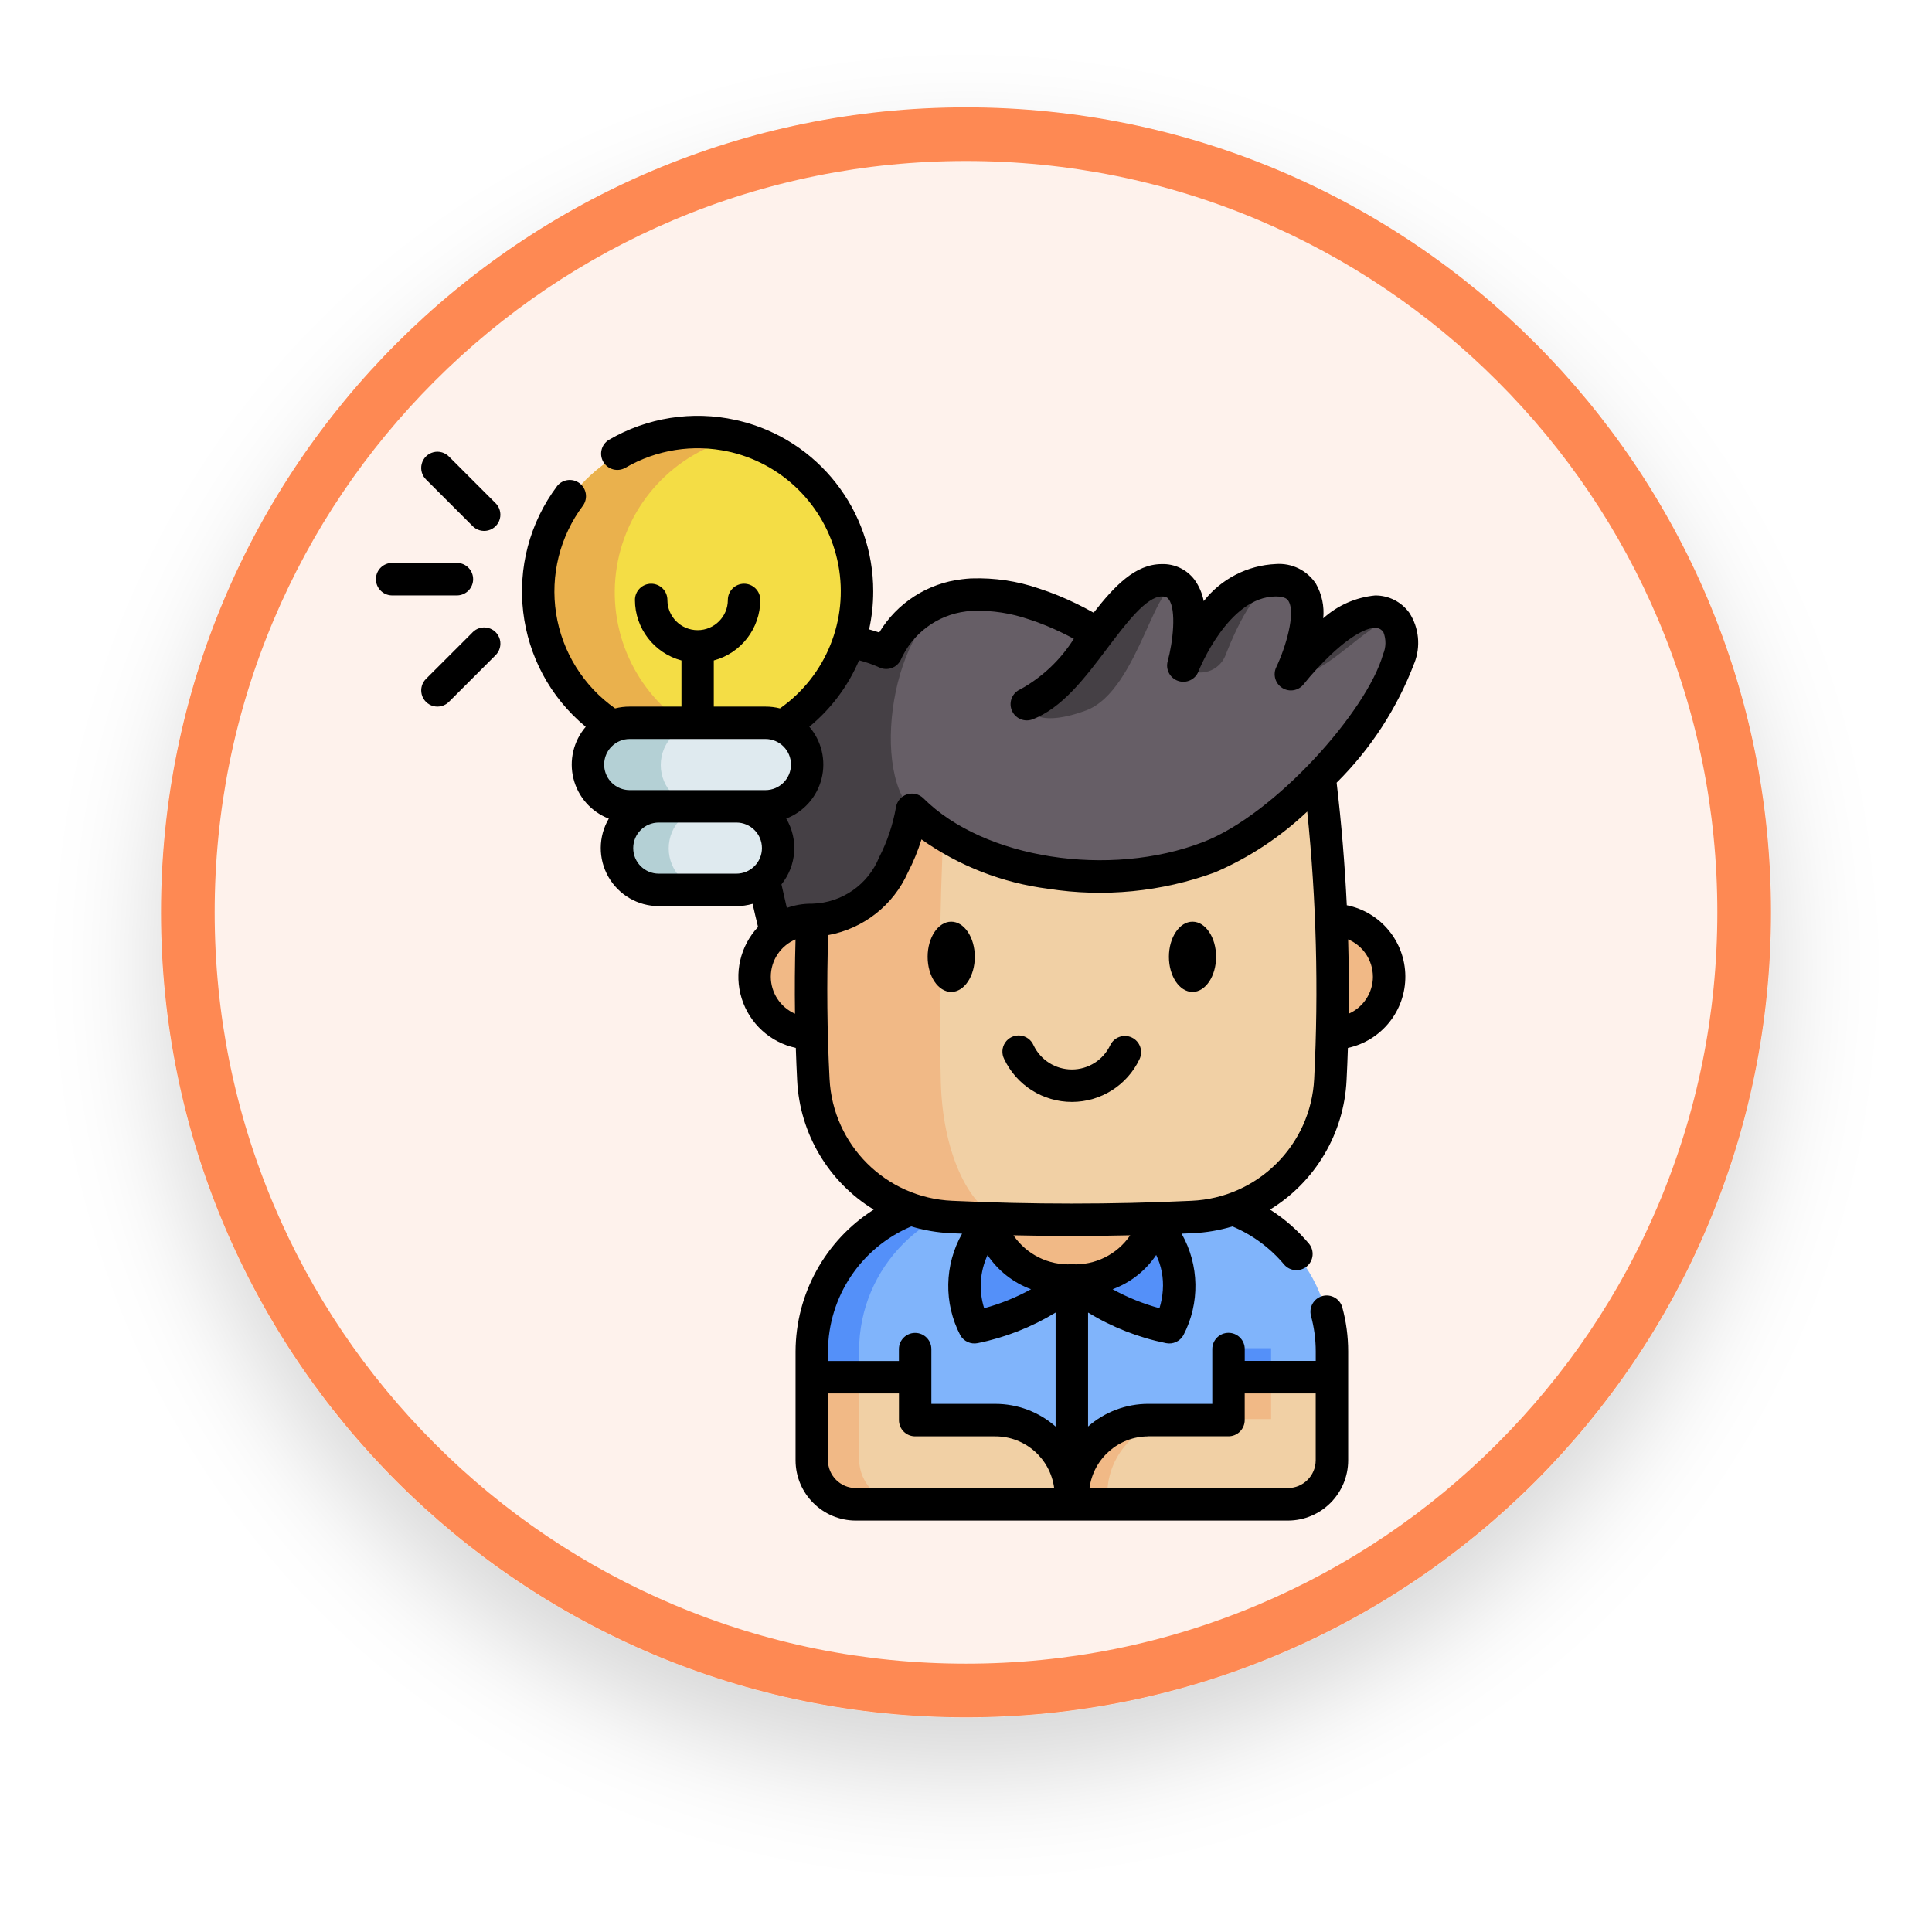
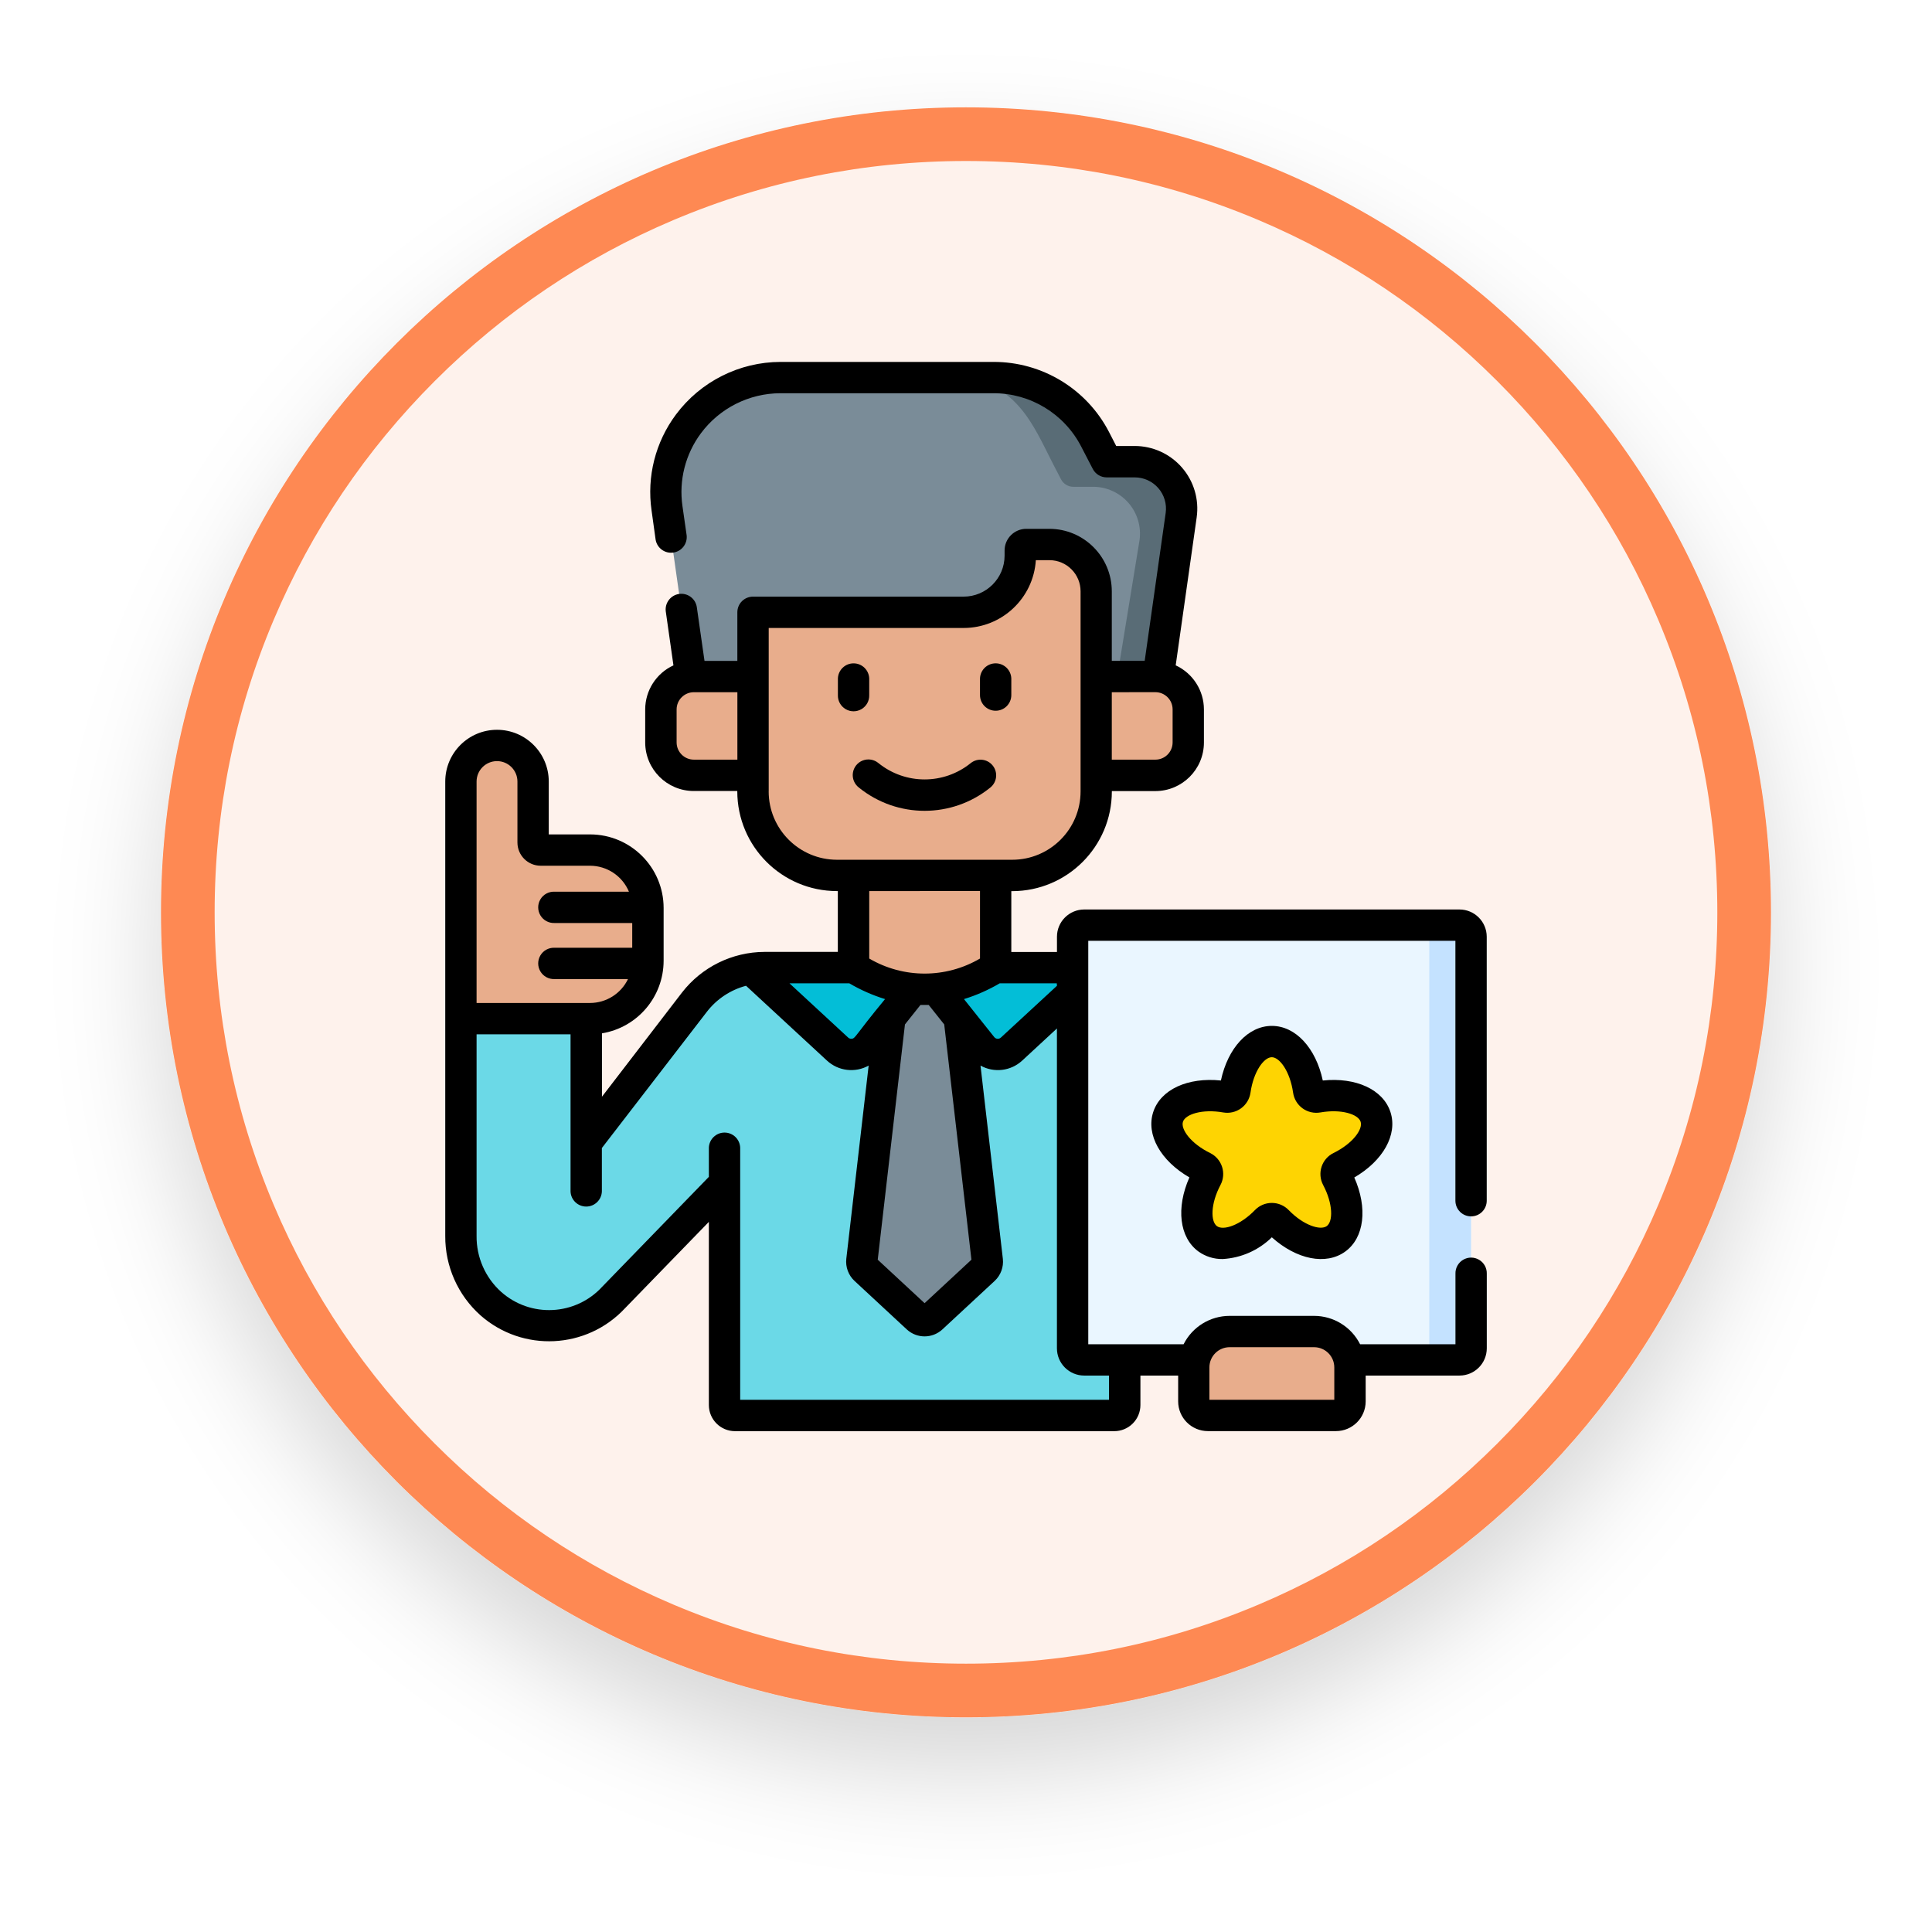
<svg xmlns="http://www.w3.org/2000/svg" width="108" height="108" viewBox="0 0 108 108">
  <defs>
    <filter id="Path_904820" x="0" y="0" width="108" height="108" filterUnits="userSpaceOnUse">
      <feOffset dy="3" input="SourceAlpha" />
      <feGaussianBlur stdDeviation="3" result="blur" />
      <feFlood flood-opacity="0.161" />
      <feComposite operator="in" in2="blur" />
      <feComposite in="SourceGraphic" />
    </filter>
  </defs>
-   <g id="Group_1220091" data-name="Group 1220091" transform="translate(-200 -469)">
-     <g id="Group_1220090" data-name="Group 1220090">
-       <g id="Group_1219982" data-name="Group 1219982">
-         <g id="Group_1219977" data-name="Group 1219977">
-           <g id="Group_1219603" data-name="Group 1219603" transform="translate(0 -62)">
-             <g id="Group_1202655" data-name="Group 1202655" transform="translate(209 537)">
-               <g id="Group_1173585" data-name="Group 1173585" transform="translate(0 0)">
-                 <g id="Group_1173428" data-name="Group 1173428">
-                   <g id="Group_1171958" data-name="Group 1171958">
-                     <g id="Group_1167341" data-name="Group 1167341">
-                       <g id="Group_1166792" data-name="Group 1166792">
-                         <g transform="matrix(1, 0, 0, 1, -9, -6)" filter="url(#Path_904820)">
-                           <g id="Path_904820-2" data-name="Path 904820" transform="translate(9 6)" fill="#fef2ec">
-                             <path d="M 45 88.5 C 39.127 88.5 33.43 87.35 28.068 85.082 C 22.889 82.891 18.236 79.755 14.241 75.759 C 10.245 71.764 7.109 67.111 4.918 61.932 C 2.65 56.57 1.5 50.873 1.5 45 C 1.5 39.127 2.65 33.43 4.918 28.068 C 7.109 22.889 10.245 18.236 14.241 14.241 C 18.236 10.245 22.889 7.109 28.068 4.918 C 33.43 2.65 39.127 1.5 45 1.5 C 50.873 1.5 56.57 2.65 61.932 4.918 C 67.111 7.109 71.764 10.245 75.759 14.241 C 79.755 18.236 82.891 22.889 85.082 28.068 C 87.35 33.43 88.5 39.127 88.5 45 C 88.5 50.873 87.35 56.57 85.082 61.932 C 82.891 67.111 79.755 71.764 75.759 75.759 C 71.764 79.755 67.111 82.891 61.932 85.082 C 56.57 87.35 50.873 88.5 45 88.5 Z" stroke="none" />
-                             <path d="M 45 3 C 39.329 3 33.829 4.11 28.653 6.299 C 23.652 8.415 19.16 11.443 15.302 15.302 C 11.443 19.16 8.415 23.652 6.299 28.653 C 4.11 33.829 3 39.329 3 45 C 3 50.671 4.11 56.171 6.299 61.347 C 8.415 66.348 11.443 70.84 15.302 74.698 C 19.16 78.557 23.652 81.585 28.653 83.701 C 33.829 85.89 39.329 87 45 87 C 50.671 87 56.171 85.89 61.347 83.701 C 66.348 81.585 70.84 78.557 74.698 74.698 C 78.557 70.84 81.585 66.348 83.701 61.347 C 85.89 56.171 87 50.671 87 45 C 87 39.329 85.89 33.829 83.701 28.653 C 81.585 23.652 78.557 19.16 74.698 15.302 C 70.84 11.443 66.348 8.415 61.347 6.299 C 56.171 4.11 50.671 3 45 3 M 45 -7.62939453125e-06 C 69.853 -7.62939453125e-06 90 20.147 90 45 C 90 69.853 69.853 90 45 90 C 20.147 90 -7.62939453125e-06 69.853 -7.62939453125e-06 45 C -7.62939453125e-06 20.147 20.147 -7.62939453125e-06 45 -7.62939453125e-06 Z" stroke="none" fill="#fe8953" />
+   <g id="Group_1225399" data-name="Group 1225399" transform="translate(-200 -512)">
+     <g id="Group_1225397" data-name="Group 1225397">
+       <g id="Group_1223161" data-name="Group 1223161">
+         <g id="Group_1221167" data-name="Group 1221167" transform="translate(-419.828 195)">
+           <g id="Group_1220471" data-name="Group 1220471" transform="translate(628.827 323)">
+             <g id="Group_1219977" data-name="Group 1219977" transform="translate(0 0)">
+               <g id="Group_1219603" data-name="Group 1219603">
+                 <g id="Group_1202655" data-name="Group 1202655" transform="translate(0)">
+                   <g id="Group_1173585" data-name="Group 1173585">
+                     <g id="Group_1173428" data-name="Group 1173428">
+                       <g id="Group_1171958" data-name="Group 1171958">
+                         <g id="Group_1167341" data-name="Group 1167341">
+                           <g id="Group_1166792" data-name="Group 1166792">
+                             <g transform="matrix(1, 0, 0, 1, -9, -6)" filter="url(#Path_904820)">
+                               <g id="Path_904820-2" data-name="Path 904820" transform="translate(9 6)" fill="#fef2ec">
+                                 <path d="M 45 88.5 C 39.127 88.5 33.43 87.35 28.068 85.082 C 22.889 82.891 18.236 79.755 14.241 75.759 C 10.245 71.764 7.109 67.111 4.918 61.932 C 2.65 56.57 1.5 50.873 1.5 45 C 1.5 39.127 2.65 33.43 4.918 28.068 C 7.109 22.889 10.245 18.236 14.241 14.241 C 18.236 10.245 22.889 7.109 28.068 4.918 C 33.43 2.65 39.127 1.5 45 1.5 C 50.873 1.5 56.57 2.65 61.932 4.918 C 67.111 7.109 71.764 10.245 75.759 14.241 C 79.755 18.236 82.891 22.889 85.082 28.068 C 87.35 33.43 88.5 39.127 88.5 45 C 88.5 50.873 87.35 56.57 85.082 61.932 C 82.891 67.111 79.755 71.764 75.759 75.759 C 71.764 79.755 67.111 82.891 61.932 85.082 C 56.57 87.35 50.873 88.5 45 88.5 Z" stroke="none" />
+                                 <path d="M 45 3 C 39.329 3 33.829 4.11 28.653 6.299 C 23.652 8.415 19.16 11.443 15.302 15.302 C 11.443 19.16 8.415 23.652 6.299 28.653 C 4.11 33.829 3 39.329 3 45 C 3 50.671 4.11 56.171 6.299 61.347 C 8.415 66.348 11.443 70.84 15.302 74.698 C 19.16 78.557 23.652 81.585 28.653 83.701 C 33.829 85.89 39.329 87 45 87 C 50.671 87 56.171 85.89 61.347 83.701 C 66.348 81.585 70.84 78.557 74.698 74.698 C 78.557 70.84 81.585 66.348 83.701 61.347 C 85.89 56.171 87 50.671 87 45 C 87 39.329 85.89 33.829 83.701 28.653 C 81.585 23.652 78.557 19.16 74.698 15.302 C 70.84 11.443 66.348 8.415 61.347 6.299 C 56.171 4.11 50.671 3 45 3 M 45 -7.62939453125e-06 C 69.853 -7.62939453125e-06 90 20.147 90 45 C 90 69.853 69.853 90 45 90 C 20.147 90 -7.62939453125e-06 69.853 -7.62939453125e-06 45 C -7.62939453125e-06 20.147 20.147 -7.62939453125e-06 45 -7.62939453125e-06 Z" stroke="none" fill="#fe8953" />
+                               </g>
+                             </g>
                          </g>
                        </g>
                      </g>
                    </g>
                  </g>
                </g>
              </g>
            </g>
          </g>
        </g>
-         <g id="idea" transform="translate(206.504 492.245)">
-           <g id="Group_1219980" data-name="Group 1219980" transform="translate(23.63 0.977)">
-             <path id="Path_1160454" data-name="Path 1160454" d="M237.243,363.056H225.166a8.467,8.467,0,0,0-8.467,8.467v6.063a2.458,2.458,0,0,0,2.458,2.458h24.1a2.458,2.458,0,0,0,2.458-2.458v-6.063A8.467,8.467,0,0,0,237.243,363.056Z" transform="translate(-201.444 -320.243)" fill="#80b4fb" />
-             <path id="Path_1160455" data-name="Path 1160455" d="M219.334,371.527v6.064a2.458,2.458,0,0,0,2.458,2.457h-2.635a2.458,2.458,0,0,1-2.458-2.457v-6.064a8.466,8.466,0,0,1,8.467-8.466H227.8A8.466,8.466,0,0,0,219.334,371.527Z" transform="translate(-201.444 -320.247)" fill="#5490f9" />
-             <path id="Path_1160456" data-name="Path 1160456" d="M297.8,372.343a5.064,5.064,0,0,1,1.043,5.992,11.688,11.688,0,0,1-5.433-2.606,11.686,11.686,0,0,1-5.433,2.606,5.063,5.063,0,0,1,1.043-5.992" transform="translate(-263.631 -328.41)" fill="#5490f9" />
-             <path id="Path_1160457" data-name="Path 1160457" d="M309.343,371.781c0,.023,0,.045,0,.068,0,1.87-1.965,3.387-4.389,3.387s-4.39-1.516-4.39-3.387c0-.023,0-.045,0-.068" transform="translate(-275.195 -327.916)" fill="#f1b986" />
-             <path id="Path_1160458" data-name="Path 1160458" d="M222.468,445.11V447.5h4.469a4.213,4.213,0,0,1,4.213,4.214v.482H219.157a2.458,2.458,0,0,1-2.458-2.458V445.11h5.769Z" transform="translate(-201.444 -392.4)" fill="#f1d0a5" />
-             <path id="Path_1160459" data-name="Path 1160459" d="M219.149,452.2h2.635a2.458,2.458,0,0,1-2.45-2.457v-4.633H216.7v4.633A2.457,2.457,0,0,0,219.149,452.2Z" transform="translate(-201.444 -392.402)" fill="#f1b986" />
-             <path id="Path_1160460" data-name="Path 1160460" d="M346.088,445.11V447.5h-4.469a4.214,4.214,0,0,0-4.213,4.214v.482H349.4a2.458,2.458,0,0,0,2.458-2.458V445.11h-5.769Z" transform="translate(-307.591 -392.4)" fill="#f1d0a5" />
-             <path id="Path_1160461" data-name="Path 1160461" d="M409.39,444.858h2.425v2.425H409.39Z" transform="translate(-370.894 -392.178)" fill="#f1b986" />
-             <path id="Path_1160462" data-name="Path 1160462" d="M409.39,432.127h2.425v1.536H409.39Z" transform="translate(-370.894 -380.983)" fill="#5490f9" />
-             <path id="Path_1160463" data-name="Path 1160463" d="M341.619,464.961h1.951a4.214,4.214,0,0,0-4.214,4.214v.482h-1.951v-.482A4.214,4.214,0,0,1,341.619,464.961Z" transform="translate(-307.591 -409.857)" fill="#f1b986" />
-             <path id="Path_1160464" data-name="Path 1160464" d="M222.473,240.046h.02a3.16,3.16,0,0,0,0-6.32H193.425a3.16,3.16,0,0,0,0,6.32h.02" transform="translate(-178.199 -206.512)" fill="#f1b986" />
-             <path id="Path_1160465" data-name="Path 1160465" d="M244.7,160.448a142.542,142.542,0,0,0-27.574,0,97.751,97.751,0,0,0-.63,17.145,8.088,8.088,0,0,0,7.7,7.668q6.714.317,13.428,0a8.088,8.088,0,0,0,7.7-7.668A97.727,97.727,0,0,0,244.7,160.448Z" transform="translate(-201.153 -141.485)" fill="#f1d0a5" />
-             <path id="Path_1160466" data-name="Path 1160466" d="M217.131,160.445q6.892-.669,13.787-.668a36.7,36.7,0,0,0-6.981.675q-.543,8.655-.32,17.309c.1,3.8,1.485,6.893,3.306,7.6q-1.36-.037-2.721-.1a8.089,8.089,0,0,1-7.7-7.668A97.878,97.878,0,0,1,217.131,160.445Z" transform="translate(-201.158 -141.483)" fill="#f1b986" />
-             <path id="Path_1160467" data-name="Path 1160467" d="M213.819,92.1c-5.283,2.041-12.787,1.141-16.569-2.641,0,0-.9,6.141-5.551,6.141l-2.029.682c-5.419-21.272,6.14-15.588,6.14-15.588a5.5,5.5,0,0,1,4.342-3.2q.219-.027.44-.041l.035,0a9.638,9.638,0,0,1,3.406.514c.366.118.718.248,1.046.383a16.023,16.023,0,0,1,2.488,1.278l.04.027c1.19-1.574,2.324-3,3.572-3a1.3,1.3,0,0,1,1.1.509c.9,1.18.161,4.017.1,4.24l0,.01,0-.01.006-.016c.16-.4,1.947-4.732,5.152-4.732a2.506,2.506,0,0,1,.545.055c2.389.528.519,4.707.313,5.149l-.005.013-.011.023c.1-.13,4.1-5.21,5.881-2.879l0,0c1.794,2.364-5.166,11.045-10.447,13.085Z" transform="translate(-176.403 -68.38)" fill="#665e66" />
-             <g id="Group_1219978" data-name="Group 1219978" transform="translate(11.82 8.268)">
-               <path id="Path_1160468" data-name="Path 1160468" d="M444.129,91.765h0c-.9-.9-4.013,3.342-5.883,2.882l.013-.025-.011.023C438.35,94.514,442.351,89.434,444.129,91.765Z" transform="translate(-408.088 -89.404)" fill="#454045" />
-               <path id="Path_1160469" data-name="Path 1160469" d="M394.182,76.7c-1.351-.307-2.6,2.264-3.31,4.089a1.512,1.512,0,0,1-2.206.738l-.193-.12,0,0,0-.01h0l.006-.016c.16-.4,1.947-4.732,5.152-4.732A2.506,2.506,0,0,1,394.182,76.7Z" transform="translate(-364.319 -76.649)" fill="#454045" />
-               <path id="Path_1160470" data-name="Path 1160470" d="M200.148,83.609c-3.865.681-5.325,9.543-2.9,11.967,0,0-.9,6.141-5.551,6.141l-2.029.682c-5.419-21.272,6.14-15.588,6.14-15.588a5.5,5.5,0,0,1,4.342-3.2Z" transform="translate(-188.22 -82.769)" fill="#454045" />
-               <path id="Path_1160471" data-name="Path 1160471" d="M324.49,77.157c-1.358-1.358-2.264,5.608-5.322,6.724s-3.344-.31-3.344-.31h0c1.506-.557,2.776-2.317,3.99-3.924h0l.111-.147c.046-.062.094-.125.141-.186,1.1-1.436,2.161-2.665,3.32-2.665A1.3,1.3,0,0,1,324.49,77.157Z" transform="translate(-300.433 -76.648)" fill="#454045" />
-             </g>
-             <path id="Path_1160472" data-name="Path 1160472" d="M290.79,83.259h-.038l.035,0Z" transform="translate(-266.565 -74.193)" fill="#ecc32e" />
-             <g id="Group_1219979" data-name="Group 1219979">
-               <path id="Path_1160473" data-name="Path 1160473" d="M108,16.991a8.88,8.88,0,0,1-4.157,7.526H94.382a8.89,8.89,0,0,1,6.656-16.2l.192.044A8.891,8.891,0,0,1,108,16.991Z" transform="translate(-90.225 -8.104)" fill="#f4dd45" />
-               <path id="Path_1160474" data-name="Path 1160474" d="M98.613,24.518H94.381a8.889,8.889,0,0,1,6.656-16.2c.065.014.129.027.192.044a8.89,8.89,0,0,0-2.617,16.159Z" transform="translate(-90.225 -8.104)" fill="#eab14d" />
-               <path id="Path_1160475" data-name="Path 1160475" d="M125.451,144.854a2.33,2.33,0,0,1-2.33,2.33h-7.566a2.33,2.33,0,1,1,0-4.66h7.566A2.33,2.33,0,0,1,125.451,144.854Z" transform="translate(-110.451 -126.311)" fill="#dfeaef" />
-               <path id="Path_1160476" data-name="Path 1160476" d="M119.583,147.184h-4.029a2.33,2.33,0,0,1,0-4.661h4.029a2.33,2.33,0,1,0,0,4.661Z" transform="translate(-110.45 -126.31)" fill="#b4d0d5" />
-               <path id="Path_1160477" data-name="Path 1160477" d="M135.635,183.493a2.33,2.33,0,0,1-2.33,2.33h-4.328a2.33,2.33,0,1,1,0-4.66H133.3A2.33,2.33,0,0,1,135.635,183.493Z" transform="translate(-122.253 -160.289)" fill="#dfeaef" />
-               <path id="Path_1160478" data-name="Path 1160478" d="M131.829,185.823h-2.854a2.33,2.33,0,0,1,0-4.661h2.854a2.33,2.33,0,0,0,0,4.661Z" transform="translate(-122.252 -160.288)" fill="#b4d0d5" />
+         <g id="marca" transform="translate(218.25 532.231)">
+           <g id="Group_1223159" data-name="Group 1223159" transform="translate(7.515 0.876)">
+             <g id="Group_1223158" data-name="Group 1223158" transform="translate(0)">
+               <path id="Path_1174977" data-name="Path 1174977" d="M51.718,290.064h-20.6A4.942,4.942,0,0,0,27.2,291.99l-6.057,7.86v-7.621h-7v12.827a5.035,5.035,0,0,0,1.674,3.792,4.926,4.926,0,0,0,6.864-.35l6.2-6.384v12.4a.584.584,0,0,0,.584.584h21.2a.584.584,0,0,0,.584-.584v-7.677h7V296.594A6.53,6.53,0,0,0,51.718,290.064Z" transform="translate(-14.139 -257.079)" fill="#6bd9e7" />
+               <path id="Path_1174978" data-name="Path 1174978" d="M208.028,289.037l-1.907,16.494a.584.584,0,0,0,.183.495l2.926,2.714a.583.583,0,0,0,.794,0l2.926-2.714a.584.584,0,0,0,.183-.495l-1.907-16.494Z" transform="translate(-183.706 -256.171)" fill="#7a8c98" />
+               <path id="Path_1174979" data-name="Path 1174979" d="M153.7,290.063a4.953,4.953,0,0,0-.775.063l4.855,4.489a1.131,1.131,0,0,0,1.652-.125l3.212-4.033,3.213,4.033a1.131,1.131,0,0,0,1.652.125l4.923-4.551H153.7Z" transform="translate(-136.719 -257.078)" fill="#03bed7" />
+               <path id="Path_1174980" data-name="Path 1174980" d="M202.162,208.993v9.463a7.117,7.117,0,0,0,7.942,0v-9.463Z" transform="translate(-180.213 -185.471)" fill="#e8ad8c" />
+               <path id="Path_1174981" data-name="Path 1174981" d="M138.5,12.2h-1.57l-.647-1.249A6.4,6.4,0,0,0,130.605,7.5H118.7a6.408,6.408,0,0,0-6.344,7.308l1.6,11.273h25.6L141.1,15.194a2.621,2.621,0,0,0-2.6-2.99Z" transform="translate(-100.836 -7.5)" fill="#7a8c98" />
+               <path id="Path_1174982" data-name="Path 1174982" d="M259.384,12.2h-1.57l-.647-1.249A6.4,6.4,0,0,0,251.485,7.5H249.15c3.6,0,4.582,2.733,5.682,4.856l.43.83a.776.776,0,0,0,.689.419h1.1a2.622,2.622,0,0,1,2.6,2.99L258.1,26.081h2.335l1.544-10.886A2.621,2.621,0,0,0,259.384,12.2Z" transform="translate(-221.716 -7.5)" fill="#596c76" />
+               <g id="Group_1223157" data-name="Group 1223157" transform="translate(0 9.331)">
+                 <path id="Path_1174983" data-name="Path 1174983" d="M111.75,150.67h25.8a1.839,1.839,0,0,1,1.839,1.839v1.845a1.839,1.839,0,0,1-1.839,1.839h-25.8a1.839,1.839,0,0,1-1.839-1.839v-1.845A1.839,1.839,0,0,1,111.75,150.67Z" transform="translate(-98.731 -143.288)" fill="#e8ad8c" />
+                 <path id="Path_1174984" data-name="Path 1174984" d="M173.2,90.051V101.24a4.694,4.694,0,0,1-4.694,4.695h-9.8a4.694,4.694,0,0,1-4.694-4.695V91.226h11.773a3.164,3.164,0,0,0,3.165-3.164v-.29a.337.337,0,0,1,.336-.336h1.294A2.614,2.614,0,0,1,173.2,90.051Z" transform="translate(-137.686 -87.436)" fill="#e8ad8c" />
+                 <path id="Path_1174985" data-name="Path 1174985" d="M21.356,189.51H18.6a.425.425,0,0,1-.425-.425V185.68a2.018,2.018,0,0,0-4.035,0v13.254h7.216a3.235,3.235,0,0,0,3.235-3.235v-2.952a3.235,3.235,0,0,0-3.235-3.235Z" transform="translate(-14.14 -172.429)" fill="#e8ad8c" />
+               </g>
+               <path id="Path_1174986" data-name="Path 1174986" d="M307.061,270.36v23.008a.648.648,0,0,0,.647.647h20.979a.647.647,0,0,0,.647-.647V270.36a.647.647,0,0,0-.647-.647H307.709A.648.648,0,0,0,307.061,270.36Z" transform="translate(-272.866 -239.103)" fill="#eaf6ff" />
+               <path id="Path_1174987" data-name="Path 1174987" d="M474.653,269.713h-2.335a.647.647,0,0,1,.647.647v23.008a.647.647,0,0,1-.647.647h2.335a.647.647,0,0,0,.647-.647V270.36A.647.647,0,0,0,474.653,269.713Z" transform="translate(-418.832 -239.103)" fill="#c4e2ff" />
+               <path id="Path_1174988" data-name="Path 1174988" d="M371.788,464.316h-4.722a2.005,2.005,0,0,0-2.005,2.005v1.9a.786.786,0,0,0,.786.786h7.16a.786.786,0,0,0,.786-.786v-1.9A2.005,2.005,0,0,0,371.788,464.316Z" transform="translate(-324.096 -410.989)" fill="#e8ad8c" />
+               <path id="Path_1174989" data-name="Path 1174989" d="M352.311,329.673c.309-.95,1.677-1.385,3.237-1.112a.434.434,0,0,0,.5-.366c.223-1.569,1.06-2.735,2.058-2.735s1.836,1.166,2.058,2.735a.434.434,0,0,0,.5.366c1.561-.273,2.929.162,3.237,1.112s-.542,2.106-1.965,2.8a.434.434,0,0,0-.192.592c.742,1.4.751,2.836-.057,3.423s-2.171.135-3.273-1a.434.434,0,0,0-.622,0c-1.1,1.138-2.465,1.59-3.273,1s-.8-2.023-.057-3.423a.434.434,0,0,0-.192-.592C352.853,331.779,352,330.623,352.311,329.673Z" transform="translate(-312.778 -288.343)" fill="#fed402" />
            </g>
          </g>
-           <g id="Group_1219981" data-name="Group 1219981" transform="translate(14.496 0)">
-             <path id="Path_1160479" data-name="Path 1160479" d="M312.287,287.484a.907.907,0,0,0-1.208.43,2.373,2.373,0,0,1-4.288,0,.907.907,0,1,0-1.638.777,4.186,4.186,0,0,0,7.565,0A.907.907,0,0,0,312.287,287.484Z" transform="translate(-270.017 -252.731)" />
-             <path id="Path_1160480" data-name="Path 1160480" d="M271.63,234.446c-.727,0-1.319.88-1.319,1.963s.591,1.963,1.319,1.963,1.318-.88,1.318-1.963S272.357,234.446,271.63,234.446Z" transform="translate(-239.456 -206.168)" />
-             <path id="Path_1160481" data-name="Path 1160481" d="M383.449,234.446c-.727,0-1.318.88-1.318,1.963s.591,1.963,1.318,1.963,1.319-.88,1.319-1.963S384.177,234.446,383.449,234.446Z" transform="translate(-337.788 -206.168)" />
-             <path id="Path_1160482" data-name="Path 1160482" d="M132.2,13.822a3.093,3.093,0,0,0-.282-2.812,2.335,2.335,0,0,0-1.9-.969h-.012a5.067,5.067,0,0,0-2.9,1.277,3.246,3.246,0,0,0-.41-1.933,2.457,2.457,0,0,0-2.24-1.1,5.43,5.43,0,0,0-4.031,2.072,3.012,3.012,0,0,0-.518-1.2,2.206,2.206,0,0,0-1.829-.869c-1.478,0-2.645,1.228-3.807,2.717a17.7,17.7,0,0,0-1.964-.953c-.372-.152-.746-.289-1.113-.407a10.488,10.488,0,0,0-3.74-.557l-.03,0h-.009c-.167.01-.335.025-.5.046a6.236,6.236,0,0,0-4.63,2.977c-.168-.058-.358-.117-.565-.173a9.913,9.913,0,0,0,.23-2.124A9.791,9.791,0,0,0,94.457.277l-.2-.045a9.835,9.835,0,0,0-7.089,1.114.907.907,0,0,0,.918,1.564A8.021,8.021,0,0,1,93.86,2l.178.04a8,8,0,0,1,2.7,14.315,3.236,3.236,0,0,0-.818-.1H93.037v-2.58a3.509,3.509,0,0,0,2.6-3.383.907.907,0,0,0-1.814,0,1.689,1.689,0,1,1-3.379,0,.907.907,0,0,0-1.814,0,3.509,3.509,0,0,0,2.6,3.383v2.58H88.339a3.263,3.263,0,0,0-.819.1A8,8,0,0,1,85.738,5,.907.907,0,0,0,84.291,3.91a9.82,9.82,0,0,0,1.587,13.474,3.24,3.24,0,0,0,1.29,5.133,3.244,3.244,0,0,0,2.794,4.891H94.3a3.255,3.255,0,0,0,.906-.128q.143.637.305,1.292a4.071,4.071,0,0,0,2.111,6.762q.03.908.075,1.812a8.984,8.984,0,0,0,4.28,7.227,9.44,9.44,0,0,0-4.369,7.934v6.079s0,0,0,.006a3.374,3.374,0,0,0,3.37,3.364H125.13a3.374,3.374,0,0,0,3.37-3.37V52.307a9.4,9.4,0,0,0-.332-2.484.907.907,0,0,0-1.749.48,7.583,7.583,0,0,1,.268,2v.528h-3.969v-.663a.907.907,0,1,0-1.814,0v3.063H117.33a5.107,5.107,0,0,0-3.37,1.267V50.128a13.546,13.546,0,0,0,4.357,1.71.906.906,0,0,0,.971-.442,5.943,5.943,0,0,0-.1-5.679c.213-.009.428-.016.641-.026a9.122,9.122,0,0,0,2.2-.378,7.6,7.6,0,0,1,2.891,2.132.907.907,0,0,0,1.391-1.164,9.431,9.431,0,0,0-2.18-1.909,8.987,8.987,0,0,0,4.279-7.226q.046-.9.075-1.812a4.074,4.074,0,0,0-.062-7.976q-.165-3.434-.568-6.85a18.8,18.8,0,0,0,4.343-6.686Zm-31.035-.154a6.734,6.734,0,0,1,1.11.39.906.906,0,0,0,1.207-.4,4.614,4.614,0,0,1,3.657-2.725c.123-.015.247-.027.371-.034l.058,0a8.727,8.727,0,0,1,3.072.473c.323.1.654.225.983.359a15.81,15.81,0,0,1,1.541.732,8.246,8.246,0,0,1-2.98,2.82.907.907,0,0,0,.628,1.7c1.685-.622,2.978-2.338,4.23-4,1.02-1.353,2.176-2.886,3.038-2.886.248,0,.329.079.385.153.451.592.233,2.422-.055,3.471a.907.907,0,0,0,1.722.563c.016-.042,1.658-4.187,4.327-4.187.547,0,.665.188.7.249.424.674-.154,2.61-.679,3.705a.907.907,0,0,0,1.533.95,16.514,16.514,0,0,1,1.521-1.651c1.443-1.358,2.21-1.5,2.477-1.5a.531.531,0,0,1,.463.256,1.614,1.614,0,0,1-.021,1.219c-.9,3.175-6.032,8.949-10.055,10.5-5.249,2.028-12.265.932-15.64-2.443a.907.907,0,0,0-1.538.51,9.844,9.844,0,0,1-.939,2.787,4.153,4.153,0,0,1-3.729,2.593h-.068a4.055,4.055,0,0,0-1.364.236q-.158-.669-.3-1.314a3.238,3.238,0,0,0,.267-3.68,3.24,3.24,0,0,0,1.291-5.134,9.753,9.753,0,0,0,2.782-3.717ZM87.329,18.483a1.42,1.42,0,0,1,1.011-.418h7.583a1.429,1.429,0,1,1,0,2.858H88.339a1.429,1.429,0,0,1-1.011-2.44Zm2.633,7.111a1.429,1.429,0,1,1,0-2.858H94.3a1.429,1.429,0,1,1,0,2.858Zm6.262,5.759a2.265,2.265,0,0,1,1.383-2.084c-.04,1.381-.049,2.768-.03,4.153A2.263,2.263,0,0,1,96.224,31.353Zm7.851,13.96a9.115,9.115,0,0,0,2.2.378c.213.01.428.017.642.026a5.943,5.943,0,0,0-.1,5.679.907.907,0,0,0,.971.442,13.543,13.543,0,0,0,4.357-1.711V56.5a5.108,5.108,0,0,0-3.371-1.268H105.2V52.172a.907.907,0,0,0-1.814,0v.663H99.42v-.528a7.613,7.613,0,0,1,4.656-6.994Zm4.264,1.6a5.005,5.005,0,0,0,2.434,1.911,11.78,11.78,0,0,1-2.622,1.062A4.118,4.118,0,0,1,108.34,46.917Zm4.714.515a3.713,3.713,0,0,1-3.265-1.619q1.63.037,3.264.038t3.264-.038a3.711,3.711,0,0,1-3.264,1.619Zm-12.077,12.51a1.559,1.559,0,0,1-1.557-1.557V54.648h3.969v1.493a.907.907,0,0,0,.907.907h4.48a3.322,3.322,0,0,1,3.29,2.893Zm16.353-2.893h4.48a.907.907,0,0,0,.907-.907V54.648h3.969v3.737s0,0,0,0a1.558,1.558,0,0,1-1.557,1.553H114.041A3.322,3.322,0,0,1,117.331,57.049Zm.811-8.178a4.5,4.5,0,0,1-.189,1.018,11.789,11.789,0,0,1-2.62-1.061,5,5,0,0,0,2.437-1.916,3.9,3.9,0,0,1,.371,1.96ZM126.6,37.053a7.182,7.182,0,0,1-6.859,6.827c-4.437.209-8.937.209-13.375,0a7.18,7.18,0,0,1-6.858-6.827c-.137-2.659-.162-5.355-.077-8.025a6.066,6.066,0,0,0,4.457-3.5,11.245,11.245,0,0,0,.76-1.849,15.683,15.683,0,0,0,7.078,2.759,18.737,18.737,0,0,0,9.327-.916,17.655,17.655,0,0,0,5.158-3.4,97.383,97.383,0,0,1,.389,14.929Zm3.283-5.7a2.263,2.263,0,0,1-1.353,2.069q.027-2.075-.033-4.154A2.265,2.265,0,0,1,129.882,31.353Z" transform="translate(-74.136 0)" />
-             <path id="Path_1160483" data-name="Path 1160483" d="M38.612,98.532,36.041,101.1a.907.907,0,1,0,1.282,1.282l2.571-2.571a.907.907,0,1,0-1.282-1.282Z" transform="translate(-33.208 -86.414)" />
-             <path id="Path_1160484" data-name="Path 1160484" d="M38.61,20.935a.907.907,0,1,0,1.282-1.282l-2.571-2.571a.907.907,0,1,0-1.282,1.282Z" transform="translate(-33.207 -14.788)" />
-             <path id="Path_1160485" data-name="Path 1160485" d="M19.944,69.1a.907.907,0,0,0-.907-.907h-3.6A.907.907,0,1,0,15.4,70.01h3.635A.907.907,0,0,0,19.944,69.1Z" transform="translate(-14.496 -59.971)" />
+           <g id="Group_1223160" data-name="Group 1223160" transform="translate(6.64 0)">
+             <path id="Path_1174990" data-name="Path 1174990" d="M196.414,145.894v-.928a.876.876,0,0,0-1.751,0v.928a.876.876,0,1,0,1.751,0Z" transform="translate(-172.714 -127.269)" />
+             <path id="Path_1174991" data-name="Path 1174991" d="M263.572,146.769a.875.875,0,0,0,.876-.876v-.928a.876.876,0,0,0-1.751,0v.928A.875.875,0,0,0,263.572,146.769Z" transform="translate(-232.805 -127.269)" />
+             <path id="Path_1174992" data-name="Path 1174992" d="M202.237,192.043a5.84,5.84,0,0,0,7.345,0,.875.875,0,1,0-1.095-1.367,4.1,4.1,0,0,1-5.155,0,.876.876,0,1,0-1.095,1.367Z" transform="translate(-179.114 -168.248)" />
+             <path id="Path_1174993" data-name="Path 1174993" d="M63.983,47.765a.875.875,0,0,0,.876-.876V32.133a1.525,1.525,0,0,0-1.522-1.523H42.358a1.525,1.525,0,0,0-1.523,1.523v.852H38.283v-3.4h.051a5.576,5.576,0,0,0,5.569-5.57v-.024h2.433a2.717,2.717,0,0,0,2.714-2.714V19.427a2.717,2.717,0,0,0-1.578-2.464l1.173-8.271A3.5,3.5,0,0,0,45.184,4.7H44.147l-.4-.777A7.253,7.253,0,0,0,37.284,0h-11.9a7.314,7.314,0,0,0-5.851,2.946,7.238,7.238,0,0,0-1.36,5.36L18.4,9.94a.876.876,0,0,0,1.734-.245L19.9,8.06a5.5,5.5,0,0,1,1.033-4.072,5.555,5.555,0,0,1,4.445-2.237h11.9A5.508,5.508,0,0,1,42.19,4.733l.647,1.249a.876.876,0,0,0,.777.473h1.57a1.746,1.746,0,0,1,1.728,1.991l-1.173,8.266H43.9V12.822a3.494,3.494,0,0,0-3.489-3.491H39.119a1.213,1.213,0,0,0-1.212,1.212v.29a2.292,2.292,0,0,1-2.29,2.288H23.844a.875.875,0,0,0-.876.876v2.716H21.132L20.7,13.692a.876.876,0,0,0-1.734.246l.43,3.025a2.717,2.717,0,0,0-1.579,2.464v1.846a2.718,2.718,0,0,0,2.715,2.714h2.433v.024a5.576,5.576,0,0,0,5.569,5.57h.051v3.4h-4.1a5.863,5.863,0,0,0-4.608,2.267L15.4,41.076V37.533a4.117,4.117,0,0,0,3.447-4.056V30.524a4.115,4.115,0,0,0-4.111-4.111H12.426V23.458a2.893,2.893,0,0,0-5.786,0v25.4A5.9,5.9,0,0,0,8.612,53.3a5.8,5.8,0,0,0,8.077-.4l4.687-4.828c0,1.861,0,9.73,0,10.241a1.461,1.461,0,0,0,1.459,1.459h21.2A1.461,1.461,0,0,0,45.5,58.31V56.664h2.11v1.444a1.663,1.663,0,0,0,1.661,1.661h7.16a1.663,1.663,0,0,0,1.661-1.661V56.664h5.248a1.525,1.525,0,0,0,1.522-1.524V50.975a.876.876,0,1,0-1.751,0v3.938H57.78a2.883,2.883,0,0,0-2.572-1.586H50.486a2.883,2.883,0,0,0-2.572,1.586H42.585V32.36H63.108V46.889a.876.876,0,0,0,.876.876ZM40.834,34.876,37.7,37.77a.254.254,0,0,1-.372-.028l-1.691-2.123a9.443,9.443,0,0,0,2-.883h3.188Zm-11.609-.14a9.441,9.441,0,0,0,2,.883c-1.708,2.067-1.647,2.2-1.871,2.218a.251.251,0,0,1-.192-.068l-3.281-3.033Zm3.112,2.3.869-1.091c.076,0,.153,0,.229,0s.153,0,.229,0l.869,1.091,1.521,13.151-2.619,2.43-2.619-2.43Zm14-18.574a.964.964,0,0,1,.963.963v1.846a.964.964,0,0,1-.963.963H43.9V18.464Zm-25.8,3.772a.965.965,0,0,1-.964-.963V19.427a.965.965,0,0,1,.964-.963h2.433v3.772H20.535Zm4.184,1.775V14.873h10.9a4.046,4.046,0,0,0,4.033-3.79h.763a1.741,1.741,0,0,1,1.738,1.74V24.011a3.823,3.823,0,0,1-3.818,3.819h-9.8A3.823,3.823,0,0,1,24.719,24.011Zm11.812,5.57v3.773a6.12,6.12,0,0,1-6.192,0V29.581ZM8.391,23.458a1.142,1.142,0,0,1,2.284,0v3.406a1.3,1.3,0,0,0,1.3,1.3h2.756a2.363,2.363,0,0,1,2.177,1.451H12.741a.876.876,0,1,0,0,1.751h4.351v1.383H12.741a.876.876,0,1,0,0,1.751h4.114a2.36,2.36,0,0,1-2.123,1.336H8.391Zm42.095,31.62h4.722a1.131,1.131,0,0,1,1.13,1.13v1.81H49.356v-1.81A1.131,1.131,0,0,1,50.486,55.078Zm-6.741,1.586v1.354H23.127V43.927a.876.876,0,0,0-1.751,0v1.628L15.412,51.7a4.031,4.031,0,0,1-5.645.288,4.149,4.149,0,0,1-1.376-3.133V37.587h5.253v6.06s0,0,0,.007v2.716a.876.876,0,0,0,1.751,0V43.944l5.875-7.623a4.09,4.09,0,0,1,2.184-1.447l4.521,4.18a2,2,0,0,0,2.333.282l-1.249,10.8a1.468,1.468,0,0,0,.458,1.236l2.926,2.715a1.466,1.466,0,0,0,1.984,0l2.927-2.715a1.468,1.468,0,0,0,.456-1.236l-1.249-10.8a2,2,0,0,0,2.332-.281l1.94-1.794V55.14a1.525,1.525,0,0,0,1.523,1.524h1.387Z" transform="translate(-6.64 0)" />
+             <path id="Path_1174994" data-name="Path 1174994" d="M358.128,322.778c-.41-1.263-1.934-1.957-3.783-1.765-.389-1.818-1.52-3.053-2.848-3.053s-2.459,1.235-2.848,3.053c-1.849-.192-3.373.5-3.784,1.765s.414,2.72,2.023,3.652c-.754,1.7-.564,3.363.51,4.144a2.261,2.261,0,0,0,1.351.419,4.271,4.271,0,0,0,2.747-1.215c1.383,1.242,3.024,1.576,4.1.8s1.264-2.444.51-4.144C357.714,325.5,358.538,324.041,358.128,322.778Zm-3.183,2.287a1.31,1.31,0,0,0-.581,1.788c.561,1.058.557,2.046.2,2.3s-1.3-.043-2.129-.9a1.311,1.311,0,0,0-1.88,0c-.833.861-1.773,1.162-2.129.9s-.359-1.246.2-2.3a1.31,1.31,0,0,0-.581-1.788c-1.076-.526-1.653-1.328-1.517-1.746s1.074-.727,2.254-.52a1.311,1.311,0,0,0,1.521-1.105c.168-1.186.752-1.983,1.191-1.983s1.023.8,1.191,1.983a1.311,1.311,0,0,0,1.521,1.105c1.18-.207,2.118.1,2.254.52S356.021,324.538,354.945,325.065Z" transform="translate(-305.29 -280.843)" />
          </g>
        </g>
      </g>
    </g>
  </g>
</svg>
